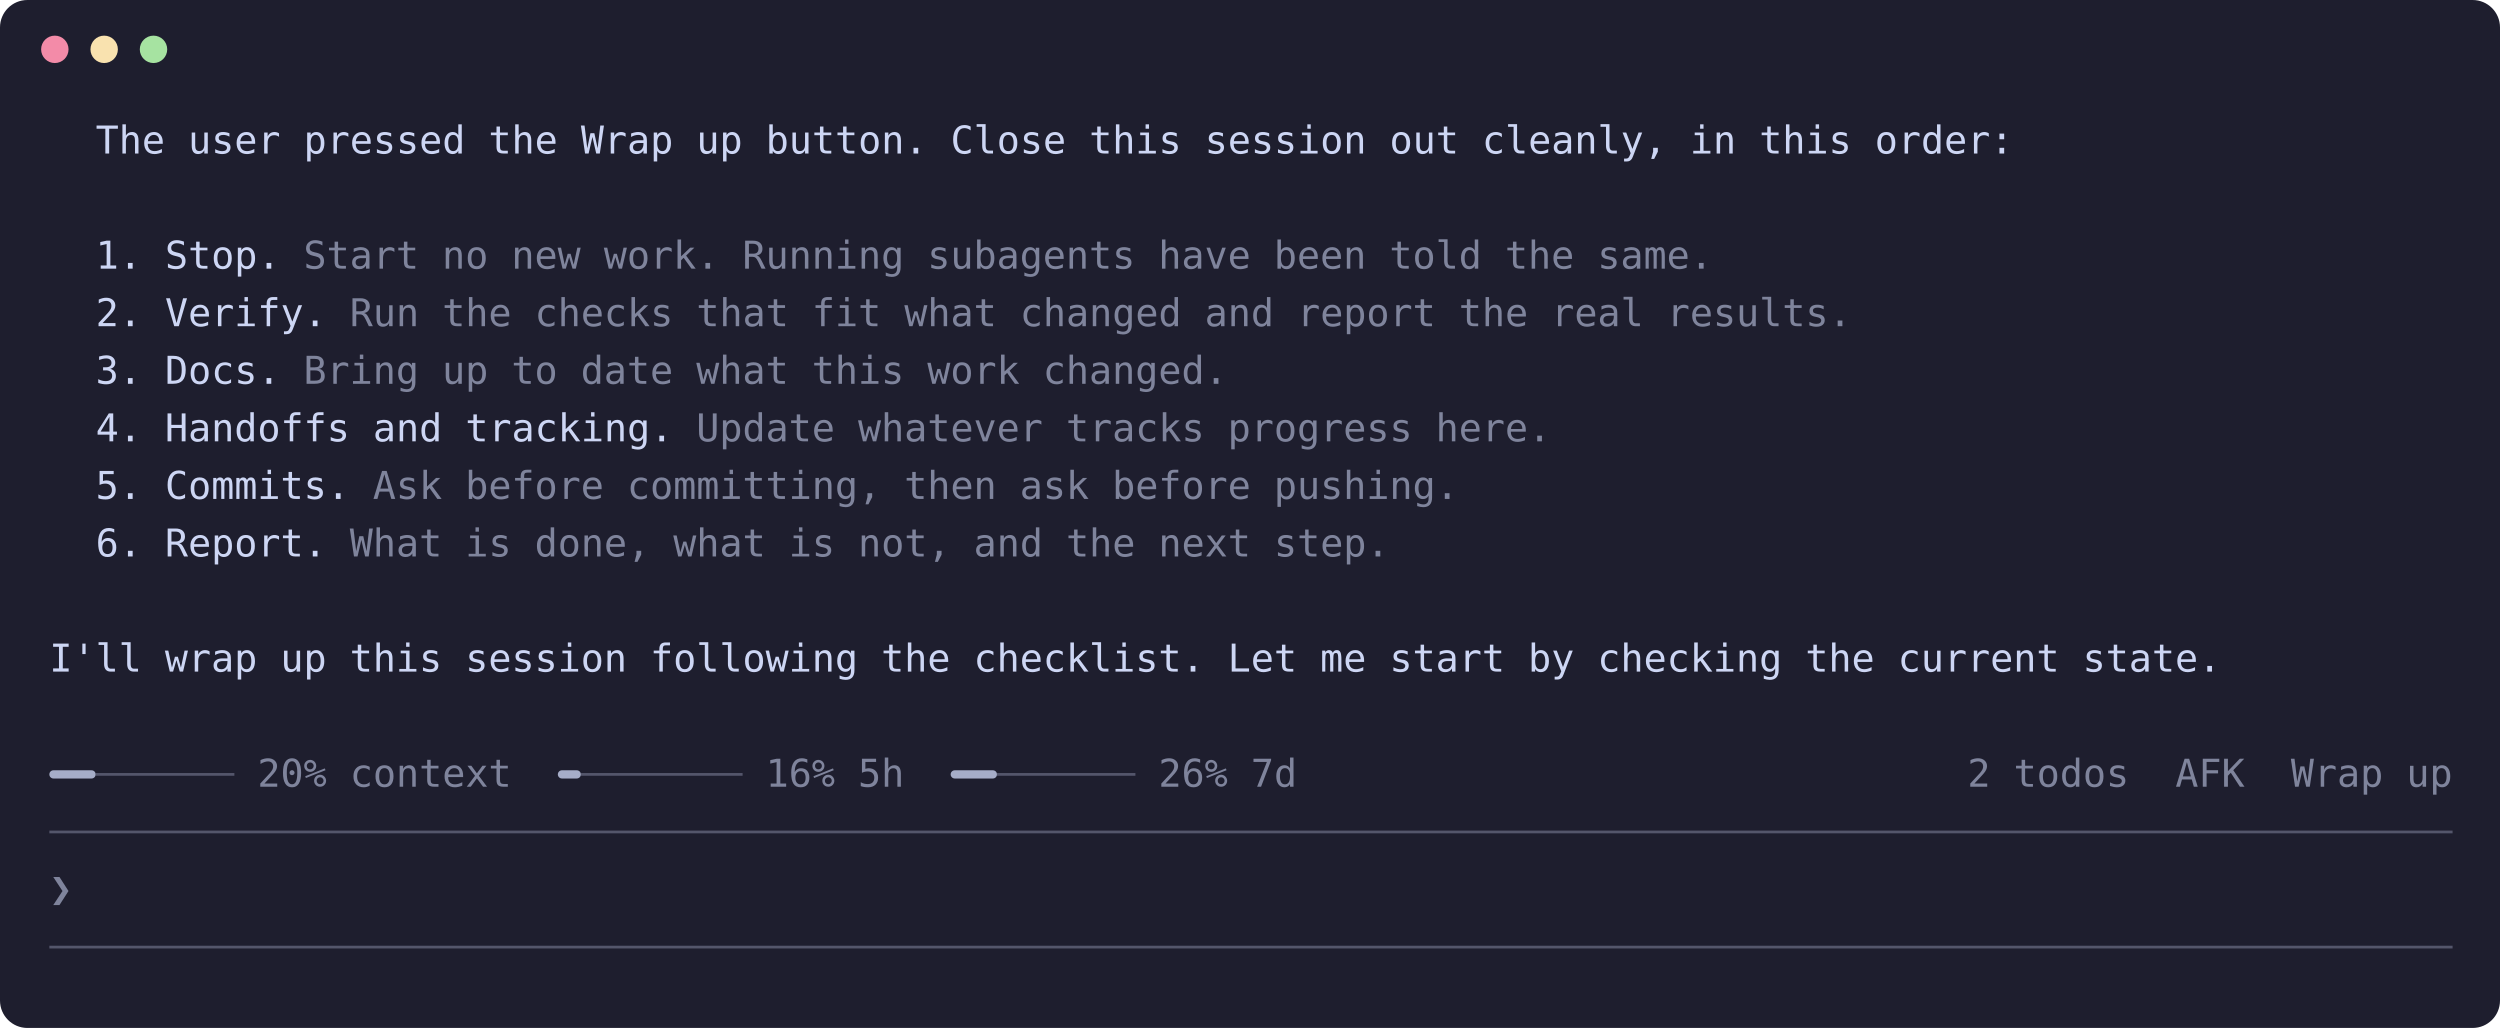
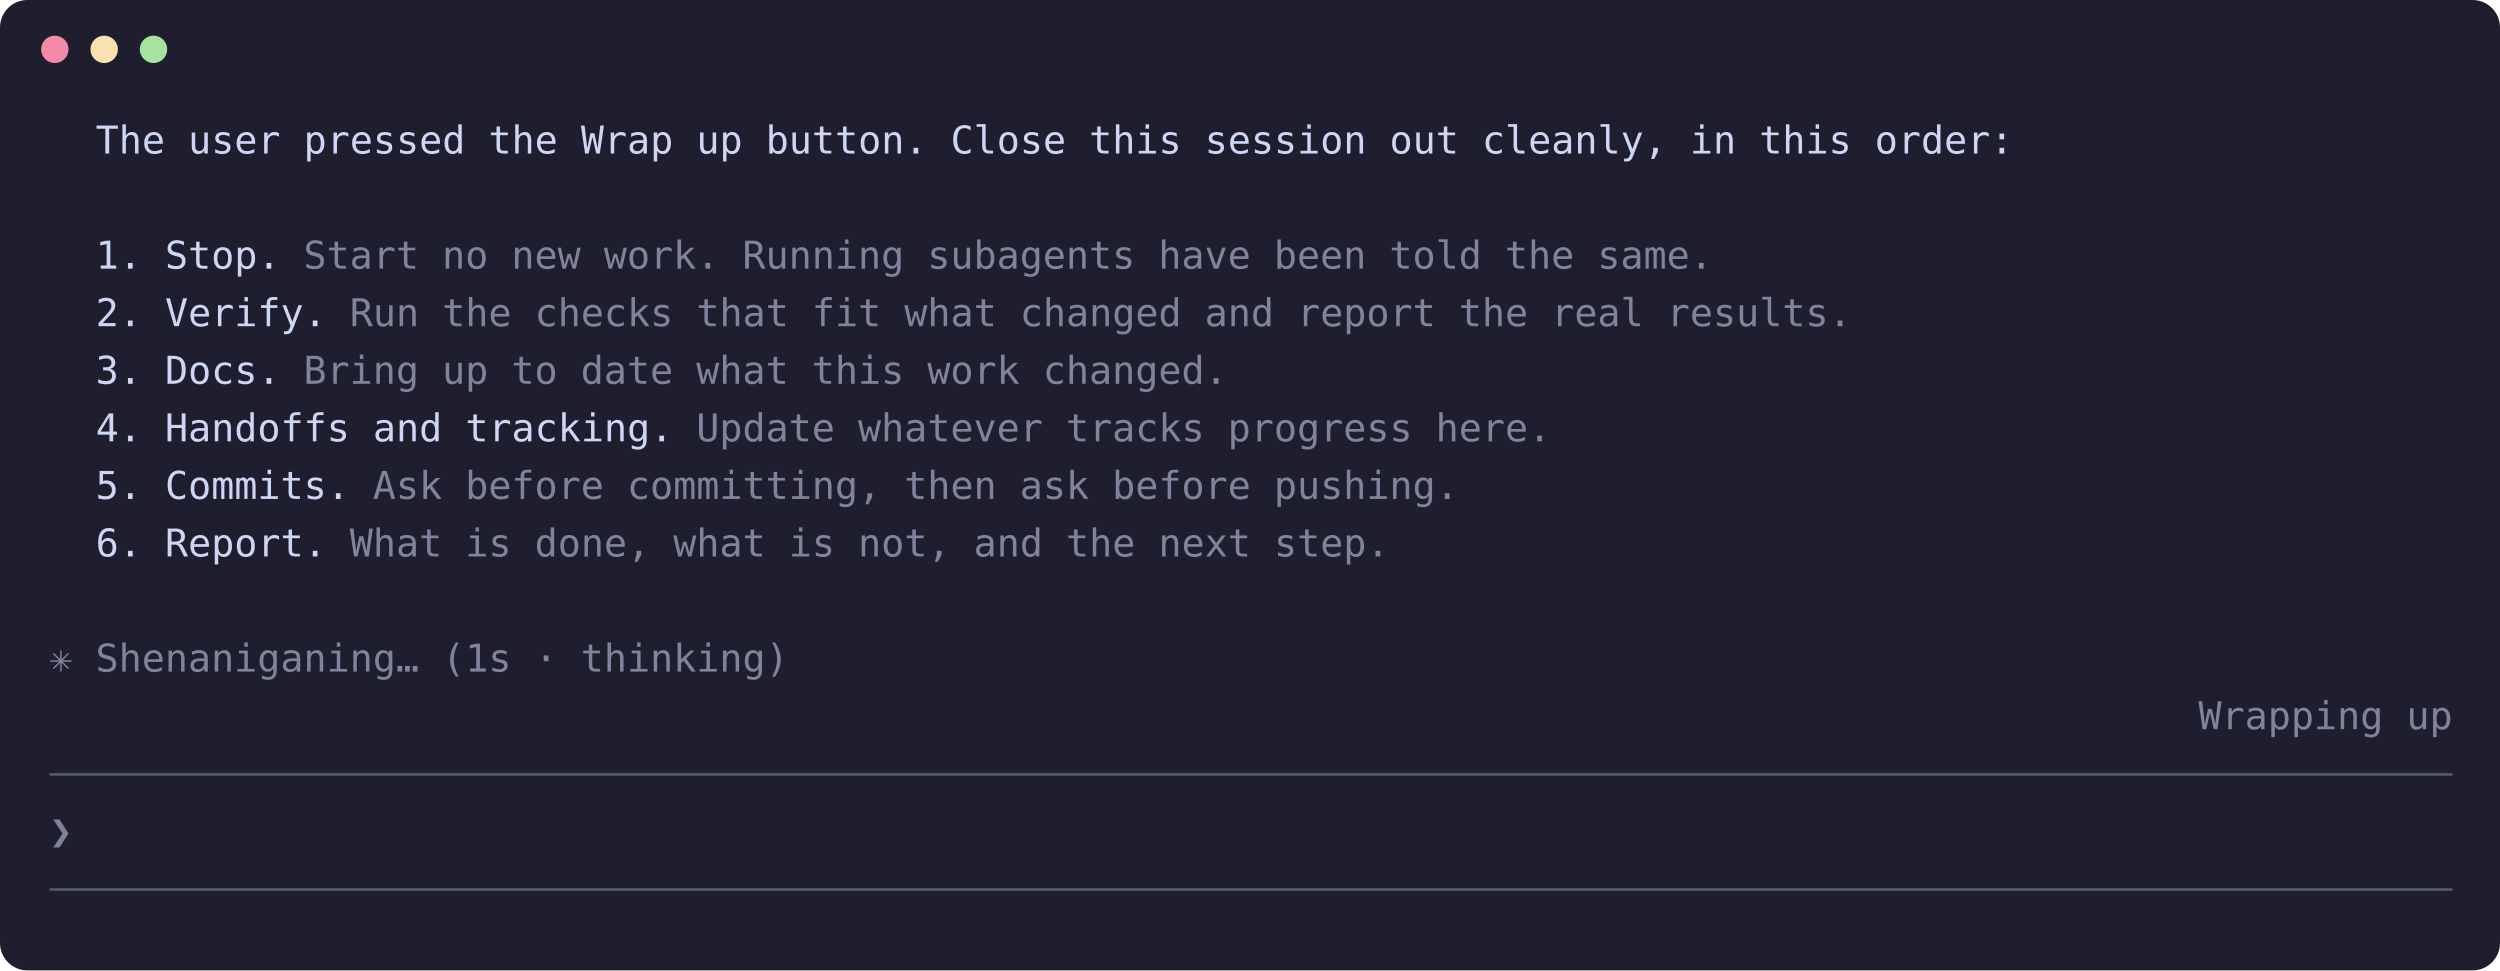
- <svg xmlns="http://www.w3.org/2000/svg" width="912" height="375" viewBox="0 0 912 375" role="img" aria-label="The wrap-up checklist reaching a real session">
-   <rect width="912" height="375" rx="10" fill="#1e1e2e" />
+ <svg xmlns="http://www.w3.org/2000/svg" width="912" height="354" viewBox="0 0 912 354" role="img" aria-label="wrap-up alone, running its checklist in a real terminal session">
+   <rect width="912" height="354" rx="10" fill="#1e1e2e" />
  <circle cx="20" cy="18" r="5" fill="#f38ba8" />
  <circle cx="38" cy="18" r="5" fill="#f9e2af" />
  <circle cx="56" cy="18" r="5" fill="#a6e3a1" />
  <g font-family="ui-monospace,SFMono-Regular,Menlo,Consolas,monospace" font-size="14" xml:space="preserve">
    <text x="34.9" y="56" fill="#cdd6f4">The user pressed the Wrap up button. Close this session out cleanly, in this order:</text>
    <text x="34.9" y="98" fill="#cdd6f4">1. Stop.</text>
    <text x="110.7" y="98" fill="#7f849c">Start no new work. Running subagents have been told the same.</text>
    <text x="34.9" y="119" fill="#cdd6f4">2. Verify.</text>
    <text x="127.6" y="119" fill="#7f849c">Run the checks that fit what changed and report the real results.</text>
    <text x="34.9" y="140" fill="#cdd6f4">3. Docs.</text>
    <text x="110.7" y="140" fill="#7f849c">Bring up to date what this work changed.</text>
    <text x="34.9" y="161" fill="#cdd6f4">4. Handoffs and tracking.</text>
    <text x="254.0" y="161" fill="#7f849c">Update whatever tracks progress here.</text>
    <text x="34.9" y="182" fill="#cdd6f4">5. Commits.</text>
    <text x="136.0" y="182" fill="#7f849c">Ask before committing, then ask before pushing.</text>
    <text x="34.9" y="203" fill="#cdd6f4">6. Report.</text>
    <text x="127.6" y="203" fill="#7f849c">What is done, what is not, and the next step.</text>
-     <text x="18.0" y="245" fill="#cdd6f4">I'll wrap up this session following the checklist. Let me start by checking the current state.</text>
-     <rect x="18.0" y="281" width="16.9" height="3" rx="1.5" fill="#a6adc8" />
-     <rect x="34.9" y="282" width="50.6" height="1" fill="#7f849c" fill-opacity=".55" />
-     <text x="93.9" y="287" fill="#7f849c">20% context</text>
-     <rect x="203.5" y="281" width="8.4" height="3" rx="1.5" fill="#a6adc8" />
-     <rect x="211.9" y="282" width="59.0" height="1" fill="#7f849c" fill-opacity=".55" />
-     <text x="279.3" y="287" fill="#7f849c">16% 5h</text>
-     <rect x="346.8" y="281" width="16.9" height="3" rx="1.5" fill="#a6adc8" />
-     <rect x="363.6" y="282" width="50.6" height="1" fill="#7f849c" fill-opacity=".55" />
-     <text x="422.6" y="287" fill="#7f849c">26% 7d</text>
-     <text x="717.7" y="287" fill="#7f849c">2 todos  AFK  Wrap up</text>
-     <rect x="18.0" y="303" width="876.7" height="1" fill="#7f849c" fill-opacity=".55" />
-     <text x="18.0" y="329" fill="#7f849c">❯</text>
-     <rect x="18.0" y="345" width="876.7" height="1" fill="#7f849c" fill-opacity=".55" />
+     <text x="18.0" y="245" fill="#7f849c">✳ Shenaniganing… (1s · thinking)</text>
+     <text x="802.0" y="266" fill="#7f849c">Wrapping up</text>
+     <rect x="18.0" y="282" width="876.7" height="1" fill="#7f849c" fill-opacity=".55" />
+     <text x="18.0" y="308" fill="#7f849c">❯</text>
+     <rect x="18.0" y="324" width="876.7" height="1" fill="#7f849c" fill-opacity=".55" />
  </g>
</svg>
